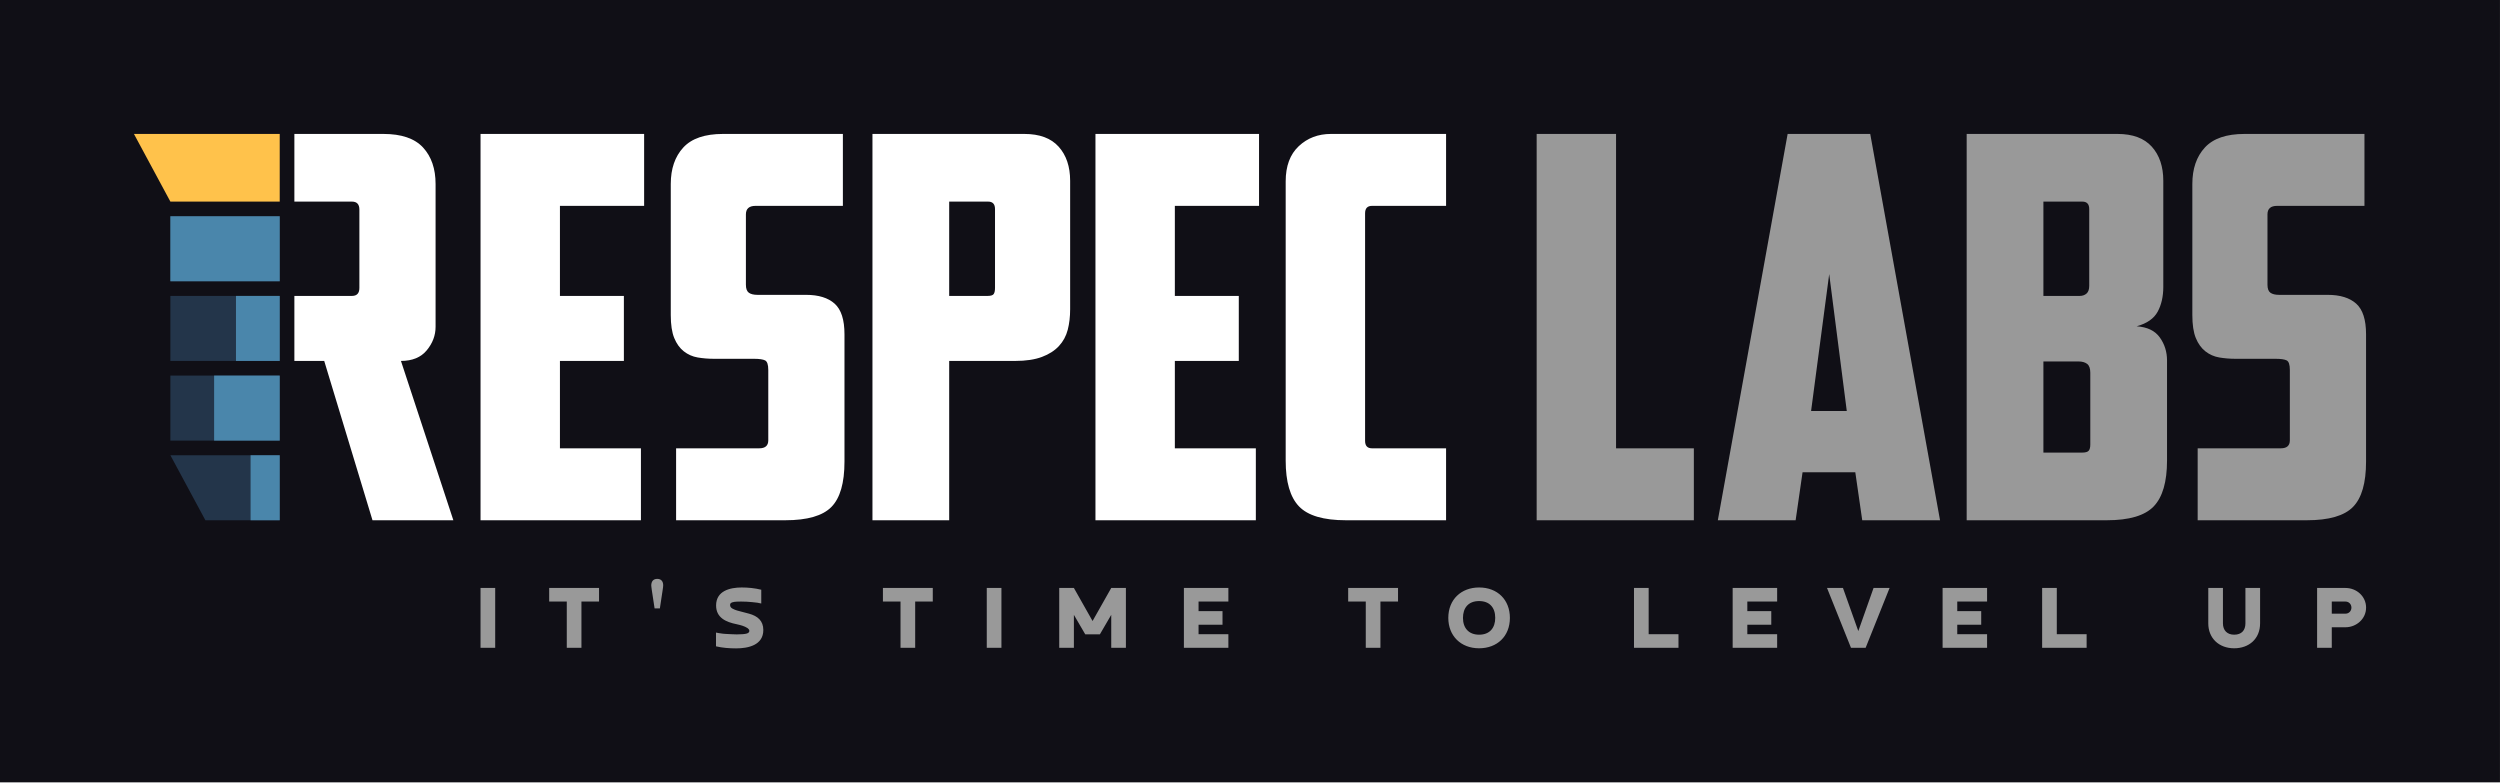
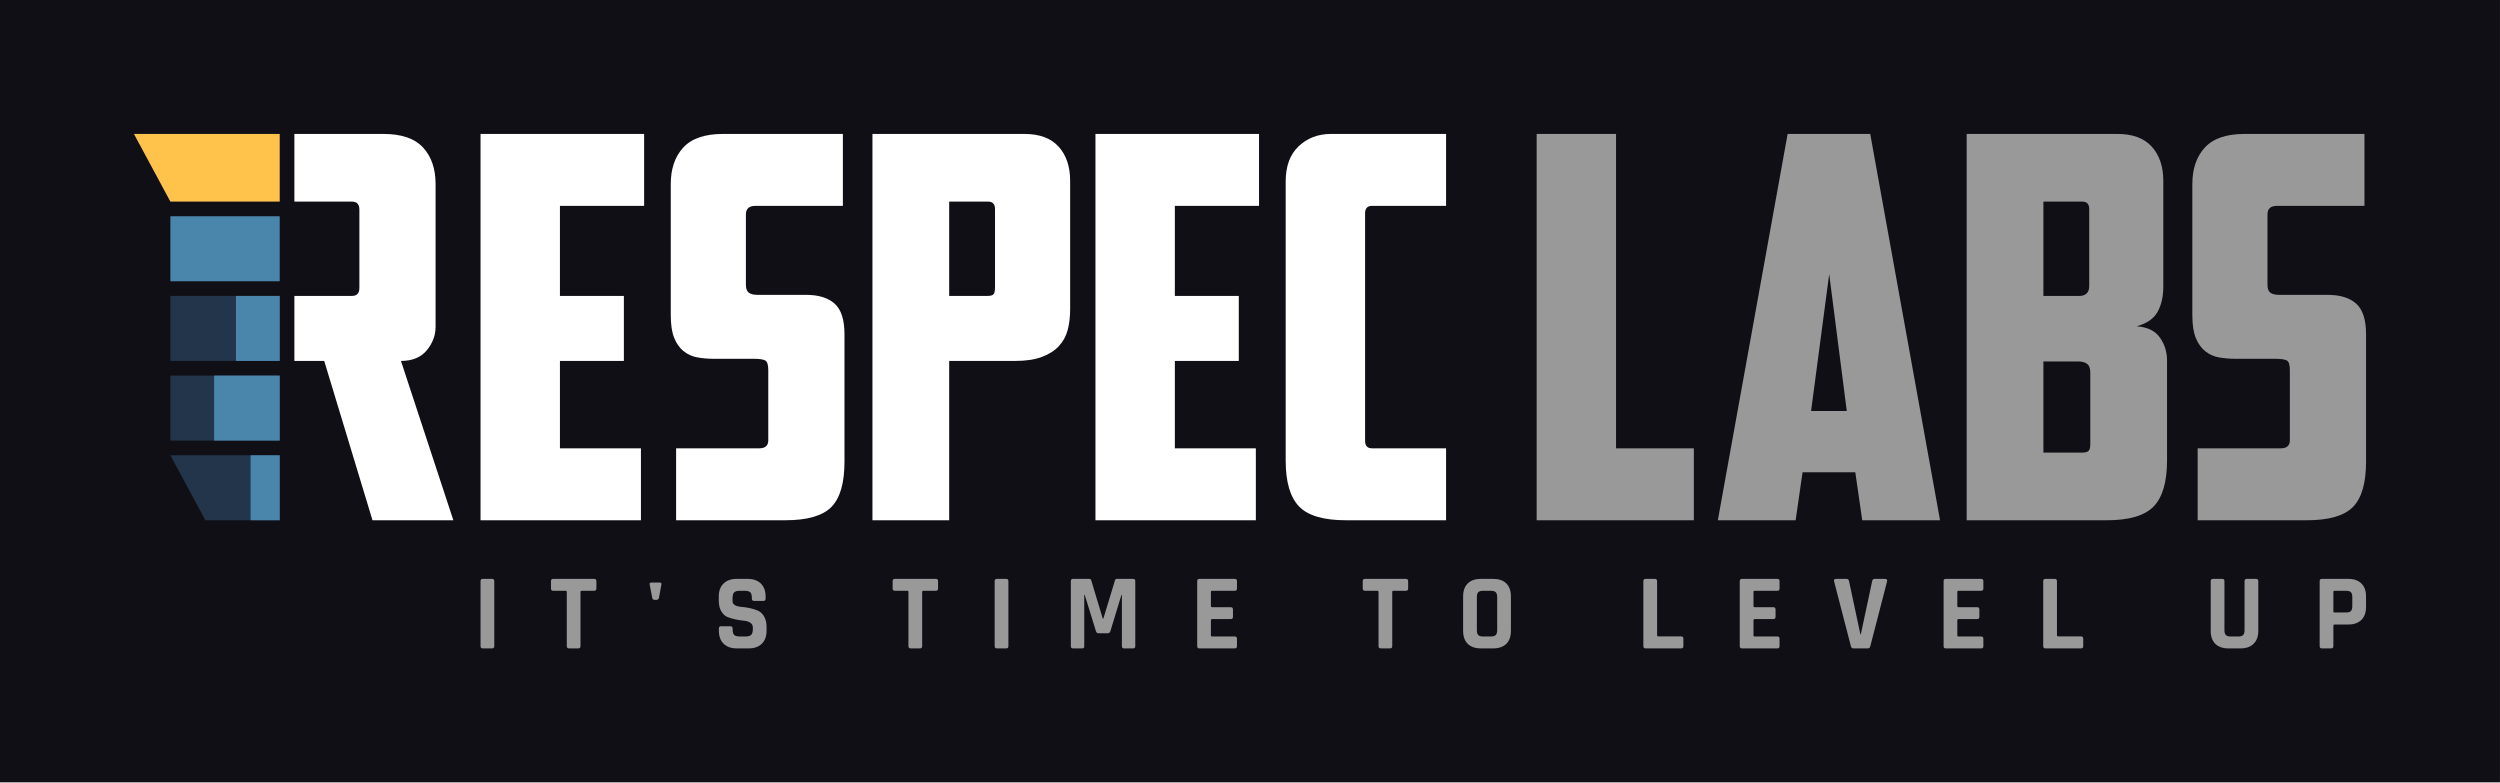
<svg xmlns="http://www.w3.org/2000/svg" viewBox="-5.027 0.473 93.834 29.363">
  <rect x="-5.027" y="0.473" width="93.833" height="29.363" fill="#100F16" />
-   <rect x="1.368" y="8.590" width="4.104" height="2.440" fill="#23354A" />
  <rect x="1.368" y="8.590" width="4.104" height="2.440" fill="#4A86AB" />
  <rect x="1.368" y="11.580" width="4.104" height="2.440" fill="#23354A" />
  <rect x="3.830" y="11.580" width="1.642" height="2.440" fill="#4A86AB" />
  <rect x="1.368" y="14.570" width="4.104" height="2.440" fill="#23354A" />
  <rect x="3.010" y="14.570" width="2.462" height="2.440" fill="#4A86AB" />
  <polygon points="1.368,17.560 5.472,17.560 5.472,20.000 2.682,20.000" fill="#23354A" />
  <rect x="4.378" y="17.560" width="1.094" height="2.440" fill="#4A86AB" />
  <polygon points="0.000,5.5 5.472,5.5 5.472,8.04 1.368,8.04" fill="#FFC24B" />
  <path d="M11.322 12.74 c0 0.32 -0.11 0.613 -0.33 0.88 s-0.543 0.4 -0.97 0.4 l1.967 5.98 L8.954 20 L7.142 14.02 L6.022 14.02 L6.022 11.58 L8.182 11.58 c0.187 0 0.28 -0.1 0.28 -0.3 l0 -2.94 c0 -0.2 -0.093 -0.3 -0.28 -0.3 L6.022 8.04 L6.022 5.5 L9.362 5.5 c0.68 0 1.177 0.17 1.49 0.51 s0.47 0.797 0.47 1.37 l0 5.36 z" fill="#FFFFFF" />
  <g transform="translate(3.7094,0)">
    <path d="M 9.3,5.5 L 15.44,5.5 L 15.44,8.2 L 12.28,8.2 L 12.28,11.58 L 14.68,11.58 L 14.68,14.02 L 12.28,14.02 L 12.28,17.3 L 15.32,17.3 L 15.32,20 L 9.3,20 L 9.3,5.5 L 9.3,5.5  M 16.64,20.0 L 16.64,17.3 L 19.76,17.3 C 19.987,17.3 20.1,17.2 20.1,17.0 L 20.1,14.36 C 20.1,14.16 20.06,14.04 19.98,14.0 C 19.9,13.96 19.76,13.94 19.56,13.94 L 18.06,13.94 C 17.847,13.94 17.643,13.923 17.45,13.89 C 17.257,13.857 17.083,13.78 16.93,13.66 C 16.777,13.54 16.657,13.373 16.57,13.16 C 16.483,12.947 16.44,12.66 16.44,12.3 L 16.44,7.38 C 16.44,6.807 16.597,6.35 16.91,6.01 C 17.223,5.67 17.72,5.5 18.4,5.5 L 22.9,5.5 L 22.9,8.2 L 19.62,8.2 C 19.38,8.2 19.26,8.307 19.26,8.52 L 19.26,11.16 C 19.26,11.307 19.297,11.407 19.37,11.46 C 19.443,11.513 19.553,11.54 19.7,11.54 L 21.52,11.54 C 21.987,11.54 22.343,11.65 22.59,11.87 C 22.837,12.09 22.96,12.473 22.96,13.02 L 22.96,17.8 C 22.96,18.6 22.797,19.167 22.47,19.5 C 22.143,19.833 21.567,20.0 20.74,20.0 L 16.64,20.0 L 16.64,20.0  M 26.89,8.04 L 26.89,11.58 L 28.33,11.58 C 28.45,11.58 28.527,11.557 28.56,11.51 C 28.593,11.463 28.61,11.387 28.61,11.28 L 28.61,8.32 C 28.61,8.133 28.523,8.04 28.35,8.04 L 26.89,8.04 L 26.89,8.04  M 29.71,5.5 C 30.283,5.5 30.713,5.66 31,5.98 C 31.287,6.3 31.43,6.727 31.43,7.26 L 31.43,12.08 C 31.43,12.36 31.4,12.617 31.34,12.85 C 31.28,13.083 31.17,13.287 31.01,13.46 C 30.85,13.633 30.637,13.77 30.37,13.87 C 30.103,13.97 29.77,14.02 29.37,14.02 L 26.89,14.02 L 26.89,20 L 24.01,20 L 24.01,5.5 L 29.71,5.5 L 29.71,5.5  M 32.38,5.5 L 38.52,5.5 L 38.52,8.2 L 35.36,8.2 L 35.36,11.58 L 37.76,11.58 L 37.76,14.02 L 35.36,14.02 L 35.36,17.3 L 38.4,17.3 L 38.4,20 L 32.38,20 L 32.38,5.5 L 32.38,5.5  M 41.78,20.0 C 40.94,20.0 40.353,19.827 40.02,19.48 C 39.687,19.133 39.52,18.56 39.52,17.76 L 39.52,7.28 C 39.52,6.707 39.683,6.267 40.01,5.96 C 40.337,5.653 40.74,5.5 41.22,5.5 L 45.54,5.5 L 45.54,8.2 L 42.76,8.2 C 42.587,8.2 42.5,8.293 42.5,8.48 L 42.5,17.02 C 42.5,17.207 42.587,17.3 42.76,17.3 L 45.54,17.3 L 45.54,20.0 L 41.78,20.0 " fill="#FFFFFF" />
    <path d="M 48.94,5.5 L 51.92,5.5 L 51.92,17.3 L 54.84,17.3 L 54.84,20.0 L 48.94,20.0 L 48.94,5.5  M 58.92,18.2 L 58.66,20.0 L 55.74,20.0 L 58.36,5.5 L 61.46,5.5 L 64.08,20.0 L 61.16,20.0 L 60.9,18.2 L 58.92,18.2  M 59.24,15.9 L 60.58,15.9 L 59.92,10.76 L 59.24,15.9  M 67.96,8.04 L 67.96,11.58 L 69.32,11.58 C 69.427,11.58 69.513,11.55 69.58,11.49 C 69.647,11.43 69.68,11.333 69.68,11.2 L 69.68,8.32 C 69.68,8.133 69.593,8.04 69.42,8.04 L 67.96,8.04 L 67.96,8.04  M 69.72,14.46 C 69.72,14.3 69.68,14.19 69.6,14.13 C 69.52,14.07 69.413,14.04 69.28,14.04 L 67.96,14.04 L 67.96,17.46 L 69.42,17.46 C 69.54,17.46 69.62,17.437 69.66,17.39 C 69.7,17.343 69.72,17.267 69.72,17.16 L 69.72,14.46  M 72.46,11.24 C 72.46,11.6 72.39,11.91 72.25,12.17 C 72.11,12.43 71.847,12.613 71.46,12.72 C 71.86,12.747 72.15,12.887 72.33,13.14 C 72.51,13.393 72.6,13.68 72.6,14 L 72.6,17.76 C 72.6,18.56 72.433,19.133 72.1,19.48 C 71.767,19.827 71.18,20 70.34,20 L 65.08,20 L 65.08,5.5 L 70.74,5.5 C 71.313,5.5 71.743,5.66 72.03,5.98 C 72.317,6.3 72.46,6.727 72.46,7.26 L 72.46,11.24 L 72.46,11.24  M 73.75,20.0 L 73.75,17.3 L 76.87,17.3 C 77.097,17.3 77.21,17.2 77.21,17.0 L 77.21,14.36 C 77.21,14.16 77.17,14.04 77.09,14.0 C 77.01,13.96 76.87,13.94 76.67,13.94 L 75.17,13.94 C 74.957,13.94 74.753,13.923 74.56,13.89 C 74.367,13.857 74.193,13.78 74.04,13.66 C 73.887,13.54 73.767,13.373 73.68,13.16 C 73.593,12.947 73.55,12.66 73.55,12.3 L 73.55,7.38 C 73.55,6.807 73.707,6.35 74.02,6.01 C 74.333,5.67 74.83,5.5 75.51,5.5 L 80.01,5.5 L 80.01,8.2 L 76.73,8.2 C 76.49,8.2 76.37,8.307 76.37,8.52 L 76.37,11.16 C 76.37,11.307 76.407,11.407 76.48,11.46 C 76.553,11.513 76.663,11.54 76.81,11.54 L 78.63,11.54 C 79.097,11.54 79.453,11.65 79.7,11.87 C 79.947,12.09 80.07,12.473 80.07,13.02 L 80.07,17.8 C 80.07,18.6 79.907,19.167 79.58,19.5 C 79.253,19.833 78.677,20.0 77.85,20.0 L 73.75,20.0" fill="#999999" />
  </g>
-   <path d="M1.12 7.76 l3 0 l0 12.24 l-3 0 l0 -12.24 z M15.164 7.76 l10.2 0 l0 2.78 l-3.6 0 l0 9.46 l-3 0 l0 -9.46 l-3.6 0 l0 -2.78 z M38.388 8.12 l-0.58 3.82 l-1.08 0 l-0.58 -3.82 c-0.02 -0.18 -0.04 -0.32 -0.06 -0.46 s-0.04 -0.26 -0.04 -0.4 c0 -0.8 0.38 -1.36 1.22 -1.36 c0.82 0 1.22 0.52 1.22 1.32 c0 0.22 -0.04 0.52 -0.1 0.9 z M49.292 19.7 l0 -2.82 c0.24 0.06 0.54 0.12 0.88 0.16 c0.34 0.06 0.7 0.1 1.08 0.12 s0.76 0.04 1.16 0.06 s0.78 0.04 1.12 0.04 c0.94 0 1.6 -0.06 2 -0.16 c0.38 -0.1 0.58 -0.28 0.58 -0.56 c0 -0.24 -0.18 -0.42 -0.36 -0.56 c-0.66 -0.44 -1.44 -0.62 -2.22 -0.8 c-2.2 -0.44 -4.22 -1.32 -4.22 -3.84 c0 -2.98 2.82 -3.68 5.24 -3.68 c1.34 0 2.7 0.14 4 0.46 l0 2.82 c-0.2 -0.06 -0.46 -0.1 -0.78 -0.16 c-0.34 -0.04 -0.68 -0.08 -1.06 -0.12 c-0.78 -0.08 -1.52 -0.12 -2.3 -0.12 c-0.44 0 -1.36 0 -1.78 0.16 c-0.28 0.1 -0.46 0.22 -0.46 0.54 c0 0.16 0.04 0.3 0.12 0.42 c0.08 0.14 0.22 0.24 0.4 0.34 c0.54 0.3 1.24 0.48 1.84 0.62 c0.5 0.12 1 0.26 1.52 0.4 c1.76 0.48 2.92 1.46 2.92 3.34 c0 3.1 -3.08 3.76 -5.56 3.76 c-1.36 0 -2.78 -0.1 -4.12 -0.42 z M83.44 7.76 l10.2 0 l0 2.78 l-3.6 0 l0 9.46 l-3 0 l0 -9.46 l-3.6 0 l0 -2.78 z M104.684 7.76 l3 0 l0 12.24 l-3 0 l0 -12.24 z M122.508 13.26 l0 6.74 l-3 0 l0 -12.24 l3 0 l3.82 6.76 l3.82 -6.76 l3 0 l0 12.24 l-3 0 l0 -6.74 l-2.32 3.98 l-3 0 z M145.012 7.76 l9.1 0 l0 2.78 l-6.1 0 l0 1.96 l4.9 0 l0 2.78 l-4.9 0 l0 1.94 l6.1 0 l0 2.78 l-9.1 0 l0 -12.24 z M178.62 7.76 l10.2 0 l0 2.78 l-3.6 0 l0 9.46 l-3 0 l0 -9.46 l-3.6 0 l0 -2.78 z M205.404 17.32 c2.18 0 3.3 -1.4 3.3 -3.44 c0 -2.16 -1.2 -3.44 -3.3 -3.44 c-2.2 0 -3.3 1.4 -3.3 3.44 c0 2.12 1.22 3.44 3.3 3.44 z M205.404 20.1 c-3.76 0 -6.3 -2.56 -6.3 -6.22 c0 -3.78 2.66 -6.22 6.3 -6.22 c3.78 0 6.3 2.54 6.3 6.22 c0 3.8 -2.64 6.22 -6.3 6.22 z M246.192 17.22 l0 2.78 l-9.1 0 l0 -12.24 l3 0 l0 9.46 l6.1 0 z M257.276 7.76 l9.1 0 l0 2.78 l-6.1 0 l0 1.96 l4.9 0 l0 2.78 l-4.9 0 l0 1.94 l6.1 0 l0 2.78 l-9.1 0 l0 -12.24 z M286.1 7.76 l3.28 0 l-4.9 12.24 l-3 0 l-4.9 -12.24 l3.26 0 l3.14 8.82 z M300.224 7.76 l9.1 0 l0 2.78 l-6.1 0 l0 1.96 l4.9 0 l0 2.78 l-4.9 0 l0 1.94 l6.1 0 l0 2.78 l-9.1 0 l0 -12.24 z M329.688 17.22 l0 2.78 l-9.1 0 l0 -12.24 l3 0 l0 9.46 l6.1 0 z M362.176 7.76 l3 0 l0 7.24 c0 3.18 -2.28 5.1 -5.3 5.1 c-3.1 0 -5.3 -2.04 -5.3 -5.1 l0 -7.24 l3 0 l0 7.24 c0 1.44 0.86 2.32 2.3 2.32 c1.48 0 2.3 -0.86 2.3 -2.32 l0 -7.24 z M376.84 20 l0 -12.24 l5.8 0 c2.28 0 4.22 1.72 4.22 4.02 c0 2.32 -2 4.02 -4.22 4.02 l-2.8 0 l0 4.2 l-3 0 z M382.64 10.54 l-2.8 0 l0 2.48 l2.8 0 c0.7 0 1.22 -0.54 1.22 -1.24 s-0.52 -1.24 -1.22 -1.24 z" fill="#999999" transform="translate(12.8035,21.1176) scale(0.18347)" />
+   <path d="M13.525 22.285V24.725Q13.525 24.81 13.439 24.81H13.094Q13.009 24.81 13.009 24.725V22.285Q13.009 22.2 13.094 22.2H13.439Q13.525 22.2 13.525 22.285ZM16.676 24.81H16.335Q16.246 24.81 16.246 24.725V22.691Q16.246 22.647 16.201 22.647H15.738Q15.653 22.647 15.653 22.561V22.285Q15.653 22.2 15.738 22.2H17.272Q17.358 22.2 17.358 22.285V22.561Q17.358 22.647 17.272 22.647H16.81Q16.761 22.647 16.761 22.691V24.725Q16.761 24.81 16.676 24.81ZM19.612 22.987H19.543Q19.466 22.987 19.454 22.91L19.356 22.403Q19.344 22.338 19.429 22.338H19.73Q19.815 22.338 19.799 22.403L19.705 22.918Q19.685 22.987 19.612 22.987ZM21.955 24.144V24.063Q21.955 23.978 22.041 23.978H22.386Q22.471 23.978 22.471 24.063V24.096Q22.471 24.25 22.532 24.307Q22.593 24.363 22.755 24.363H22.946Q23.104 24.363 23.167 24.303Q23.23 24.242 23.23 24.075V24.027Q23.23 23.909 23.135 23.846Q23.039 23.783 22.897 23.771Q22.755 23.759 22.591 23.724Q22.426 23.69 22.284 23.635Q22.142 23.58 22.047 23.42Q21.951 23.259 21.951 23.008V22.866Q21.951 22.549 22.13 22.375Q22.309 22.2 22.625 22.2H23.031Q23.352 22.2 23.53 22.375Q23.709 22.549 23.709 22.866V22.943Q23.709 23.028 23.624 23.028H23.279Q23.193 23.028 23.193 22.943V22.918Q23.193 22.76 23.133 22.703Q23.072 22.647 22.909 22.647H22.751Q22.585 22.647 22.526 22.709Q22.467 22.772 22.467 22.955V23.032Q22.467 23.223 22.8 23.251Q23.145 23.28 23.413 23.389Q23.555 23.45 23.65 23.606Q23.745 23.763 23.745 24.006V24.144Q23.745 24.461 23.567 24.635Q23.388 24.81 23.072 24.81H22.629Q22.313 24.81 22.134 24.635Q21.955 24.461 21.955 24.144ZM29.5 24.81H29.159Q29.07 24.81 29.07 24.725V22.691Q29.07 22.647 29.025 22.647H28.562Q28.477 22.647 28.477 22.561V22.285Q28.477 22.2 28.562 22.2H30.097Q30.182 22.2 30.182 22.285V22.561Q30.182 22.647 30.097 22.647H29.634Q29.585 22.647 29.585 22.691V24.725Q29.585 24.81 29.5 24.81ZM32.822 22.285V24.725Q32.822 24.81 32.737 24.81H32.391Q32.306 24.81 32.306 24.725V22.285Q32.306 22.2 32.391 22.2H32.737Q32.822 22.2 32.822 22.285ZM36.898 22.2H37.499Q37.584 22.2 37.584 22.285V24.725Q37.584 24.81 37.499 24.81H37.166Q37.081 24.81 37.081 24.725V22.801H37.065L36.651 24.161Q36.627 24.242 36.549 24.242H36.208Q36.131 24.242 36.107 24.161L35.685 22.797H35.669V24.725Q35.669 24.773 35.652 24.792Q35.636 24.81 35.583 24.81H35.25Q35.165 24.81 35.165 24.725V22.285Q35.165 22.2 35.25 22.2H35.855Q35.912 22.2 35.932 22.257L36.363 23.69H36.387L36.821 22.257Q36.834 22.2 36.898 22.2ZM41.32 24.81H39.993Q39.908 24.81 39.908 24.725V22.285Q39.908 22.2 39.993 22.2H41.32Q41.401 22.2 41.401 22.285V22.561Q41.401 22.647 41.32 22.647H40.472Q40.423 22.647 40.423 22.691V23.219Q40.423 23.263 40.472 23.263H41.166Q41.251 23.263 41.251 23.349V23.625Q41.251 23.71 41.166 23.71H40.472Q40.423 23.71 40.423 23.755V24.319Q40.423 24.363 40.472 24.363H41.32Q41.401 24.363 41.401 24.449V24.725Q41.401 24.81 41.32 24.81ZM47.144 24.81H46.803Q46.714 24.81 46.714 24.725V22.691Q46.714 22.647 46.669 22.647H46.206Q46.121 22.647 46.121 22.561V22.285Q46.121 22.2 46.206 22.2H47.74Q47.826 22.2 47.826 22.285V22.561Q47.826 22.647 47.74 22.647H47.278Q47.229 22.647 47.229 22.691V24.725Q47.229 24.81 47.144 24.81ZM50.64 24.363H50.928Q51.058 24.363 51.113 24.309Q51.168 24.254 51.168 24.124V22.886Q51.168 22.756 51.113 22.701Q51.058 22.647 50.928 22.647H50.64Q50.51 22.647 50.457 22.701Q50.405 22.756 50.405 22.886V24.124Q50.405 24.254 50.457 24.309Q50.51 24.363 50.64 24.363ZM51.014 24.81H50.559Q50.238 24.81 50.064 24.64Q49.889 24.469 49.889 24.148V22.862Q49.889 22.541 50.064 22.37Q50.238 22.2 50.559 22.2H51.014Q51.334 22.2 51.509 22.37Q51.683 22.541 51.683 22.862V24.148Q51.683 24.469 51.509 24.64Q51.334 24.81 51.014 24.81ZM58.075 24.81H56.74Q56.654 24.81 56.654 24.725V22.285Q56.654 22.2 56.74 22.2H57.085Q57.17 22.2 57.17 22.285V24.315Q57.17 24.359 57.219 24.359H58.075Q58.156 24.359 58.156 24.449V24.725Q58.156 24.81 58.075 24.81ZM61.685 24.81H60.358Q60.272 24.81 60.272 24.725V22.285Q60.272 22.2 60.358 22.2H61.685Q61.766 22.2 61.766 22.285V22.561Q61.766 22.647 61.685 22.647H60.837Q60.788 22.647 60.788 22.691V23.219Q60.788 23.263 60.837 23.263H61.531Q61.616 23.263 61.616 23.349V23.625Q61.616 23.71 61.531 23.71H60.837Q60.788 23.71 60.788 23.755V24.319Q60.788 24.363 60.837 24.363H61.685Q61.766 24.363 61.766 24.449V24.725Q61.766 24.81 61.685 24.81ZM65.076 24.81H64.544Q64.459 24.81 64.443 24.725L63.813 22.293Q63.785 22.2 63.895 22.2H64.276Q64.357 22.2 64.374 22.285L64.8 24.282H64.816L65.242 22.285Q65.258 22.2 65.34 22.2H65.721Q65.823 22.2 65.802 22.293L65.173 24.725Q65.153 24.81 65.076 24.81ZM69.335 24.81H68.008Q67.923 24.81 67.923 24.725V22.285Q67.923 22.2 68.008 22.2H69.335Q69.416 22.2 69.416 22.285V22.561Q69.416 22.647 69.335 22.647H68.487Q68.438 22.647 68.438 22.691V23.219Q68.438 23.263 68.487 23.263H69.181Q69.266 23.263 69.266 23.349V23.625Q69.266 23.71 69.181 23.71H68.487Q68.438 23.71 68.438 23.755V24.319Q68.438 24.363 68.487 24.363H69.335Q69.416 24.363 69.416 24.449V24.725Q69.416 24.81 69.335 24.81ZM73.083 24.81H71.748Q71.662 24.81 71.662 24.725V22.285Q71.662 22.2 71.748 22.2H72.093Q72.178 22.2 72.178 22.285V24.315Q72.178 24.359 72.227 24.359H73.083Q73.164 24.359 73.164 24.449V24.725Q73.164 24.81 73.083 24.81ZM79.304 22.2H79.645Q79.735 22.2 79.735 22.281V24.148Q79.735 24.465 79.558 24.637Q79.382 24.81 79.065 24.81H78.618Q78.298 24.81 78.123 24.64Q77.949 24.469 77.949 24.148V22.285Q77.949 22.2 78.034 22.2H78.379Q78.464 22.2 78.464 22.285V24.124Q78.464 24.254 78.519 24.309Q78.574 24.363 78.7 24.363H78.98Q79.11 24.363 79.164 24.309Q79.219 24.254 79.219 24.124V22.285Q79.219 22.2 79.304 22.2ZM82.468 24.81H82.123Q82.038 24.81 82.038 24.725V22.285Q82.038 22.2 82.123 22.2H83.113Q83.43 22.2 83.604 22.373Q83.779 22.545 83.779 22.862V23.251Q83.779 23.568 83.604 23.74Q83.43 23.913 83.113 23.913H82.602Q82.553 23.913 82.553 23.958V24.725Q82.553 24.81 82.468 24.81ZM82.598 23.462H83.028Q83.158 23.462 83.211 23.408Q83.263 23.353 83.263 23.227V22.886Q83.263 22.756 83.211 22.701Q83.158 22.647 83.028 22.647H82.598Q82.553 22.647 82.553 22.691V23.418Q82.553 23.462 82.598 23.462Z" fill="#999999" />
</svg>
